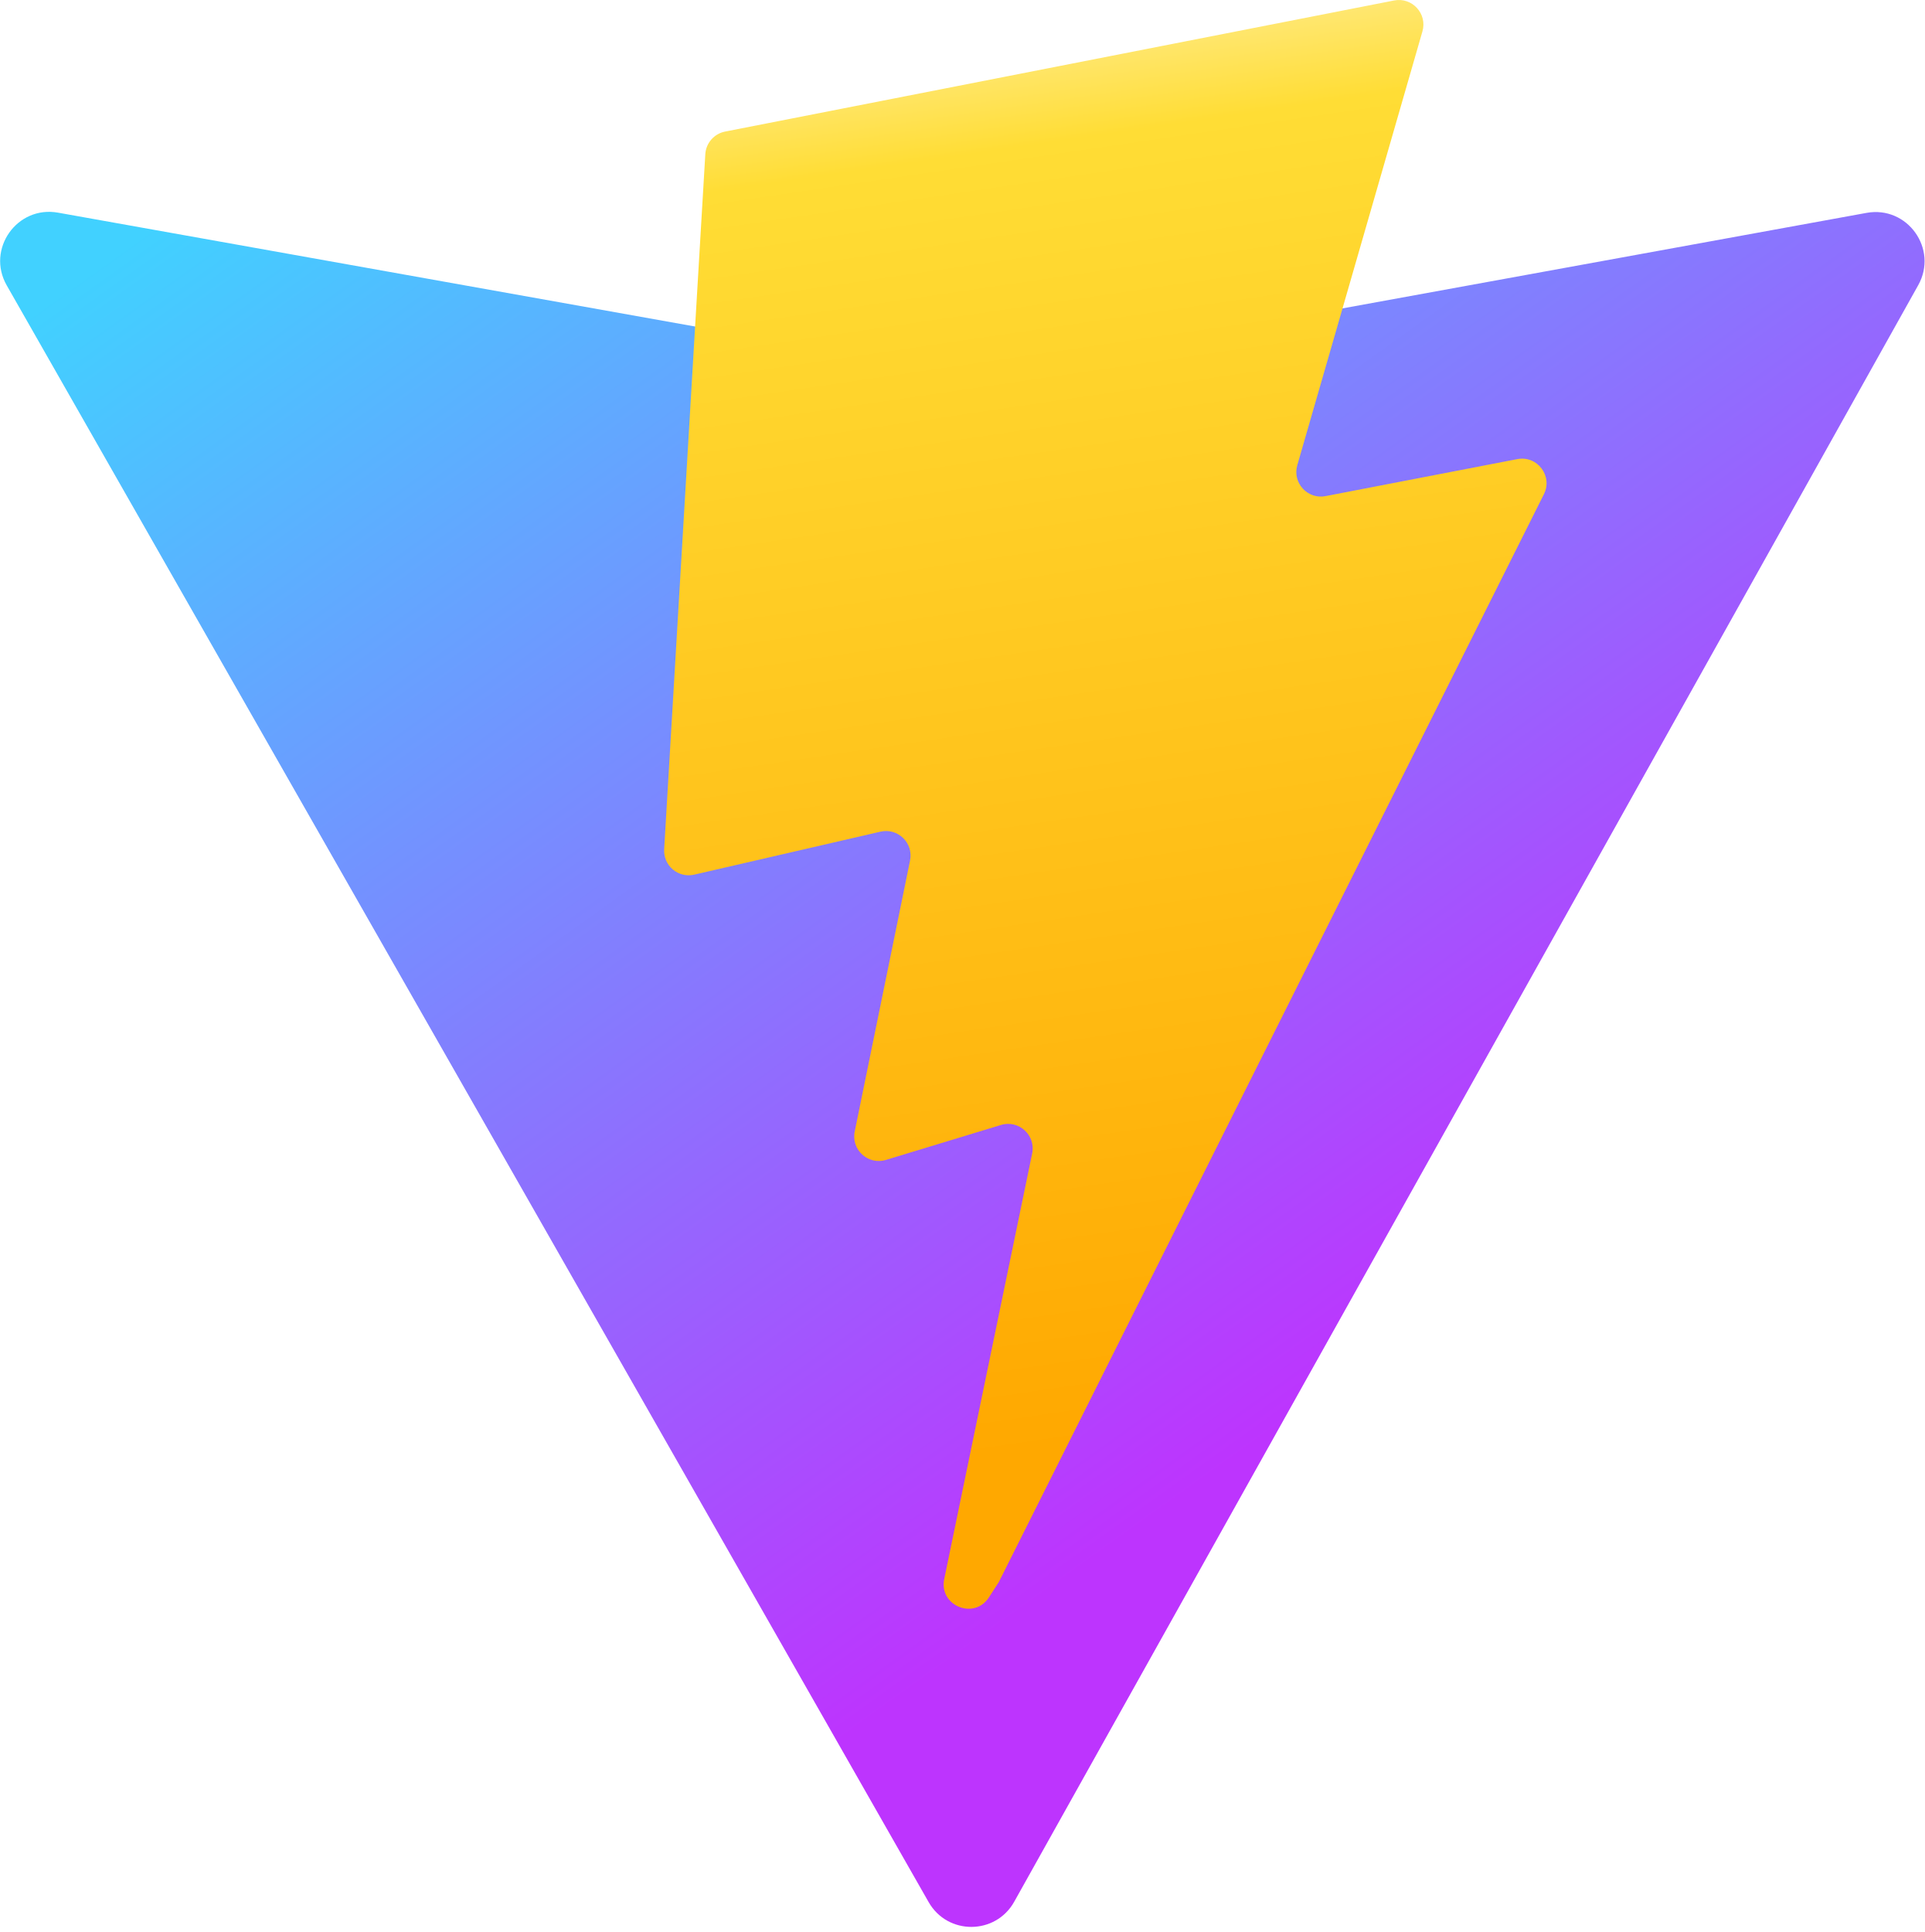
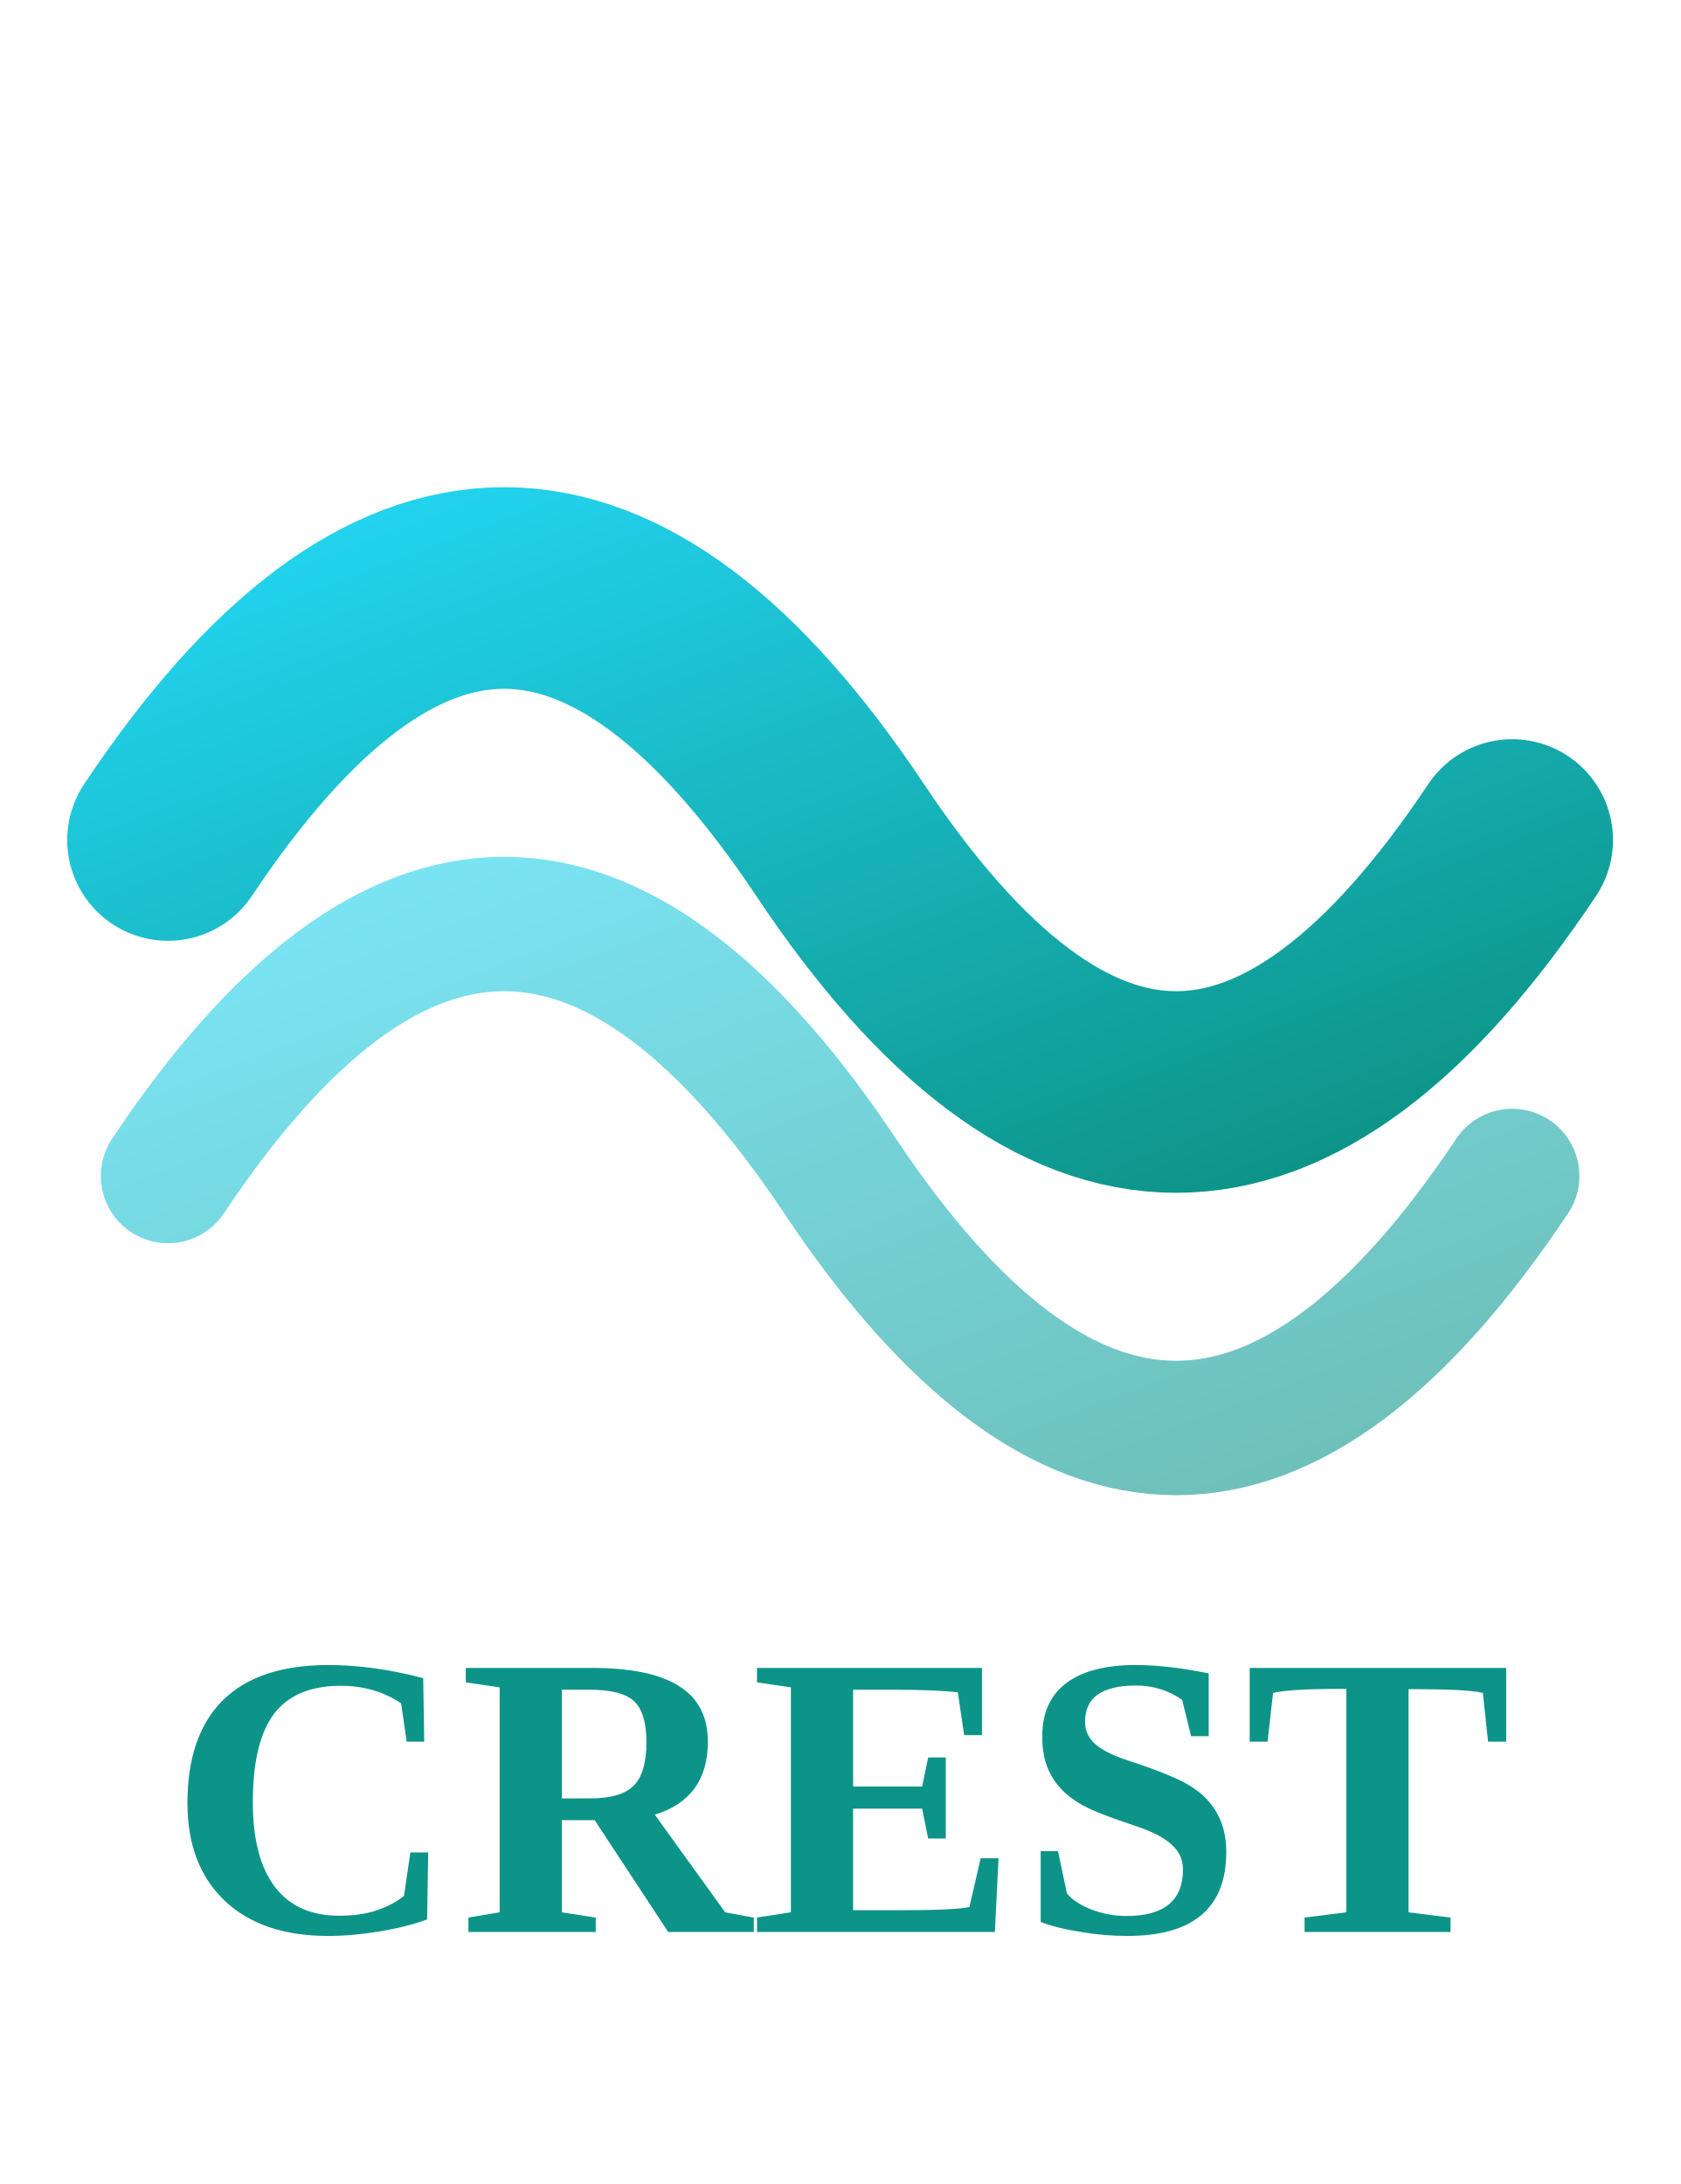
- <svg xmlns="http://www.w3.org/2000/svg" aria-hidden="true" role="img" class="iconify iconify--logos" width="31.88" height="32" preserveAspectRatio="xMidYMid meet" viewBox="0 0 256 257">
+ <svg xmlns="http://www.w3.org/2000/svg" id="crest-wave-logo" viewBox="0 0 100 130">
  <defs>
-     <linearGradient id="IconifyId1813088fe1fbc01fb466" x1="-.828%" x2="57.636%" y1="7.652%" y2="78.411%">
-       <stop offset="0%" stop-color="#41D1FF" />
-       <stop offset="100%" stop-color="#BD34FE" />
-     </linearGradient>
-     <linearGradient id="IconifyId1813088fe1fbc01fb467" x1="43.376%" x2="50.316%" y1="2.242%" y2="89.03%">
-       <stop offset="0%" stop-color="#FFEA83" />
-       <stop offset="8.333%" stop-color="#FFDD35" />
-       <stop offset="100%" stop-color="#FFA800" />
+     <linearGradient id="waveGradient" x1="0%" y1="0%" x2="100%" y2="100%">
+       <stop offset="0%" style="stop-color:#22d3ee;" />
+       <stop offset="100%" style="stop-color:#0d9488;" />
    </linearGradient>
  </defs>
-   <path fill="url(#IconifyId1813088fe1fbc01fb466)" d="M255.153 37.938L134.897 252.976c-2.483 4.44-8.862 4.466-11.382.048L.875 37.958c-2.746-4.814 1.371-10.646 6.827-9.67l120.385 21.517a6.537 6.537 0 0 0 2.322-.004l117.867-21.483c5.438-.991 9.574 4.796 6.877 9.62Z" />
-   <path fill="url(#IconifyId1813088fe1fbc01fb467)" d="M185.432.063L96.44 17.501a3.268 3.268 0 0 0-2.634 3.014l-5.474 92.456a3.268 3.268 0 0 0 3.997 3.378l24.777-5.718c2.318-.535 4.413 1.507 3.936 3.838l-7.361 36.047c-.495 2.426 1.782 4.5 4.151 3.78l15.304-4.649c2.372-.72 4.652 1.36 4.15 3.788l-11.698 56.621c-.732 3.542 3.979 5.473 5.943 2.437l1.313-2.028l72.516-144.72c1.215-2.423-.88-5.186-3.54-4.672l-25.505 4.922c-2.396.462-4.435-1.77-3.759-4.114l16.646-57.705c.677-2.35-1.37-4.583-3.769-4.113Z" />
+   <g>
+     <path d="M10 50 Q 30 20, 50 50 T 90 50" stroke="url(#waveGradient)" fill="none" stroke-width="12" stroke-linecap="round" />
+     <path d="M10 70 Q 30 40, 50 70 T 90 70" stroke="url(#waveGradient)" fill="none" stroke-width="8" stroke-linecap="round" stroke-opacity="0.6" />
+   </g>
+   <text class="logo-font" x="50" y="115" font-size="24" font-weight="bold" fill="#0d9488" text-anchor="middle">CREST</text>
</svg>
